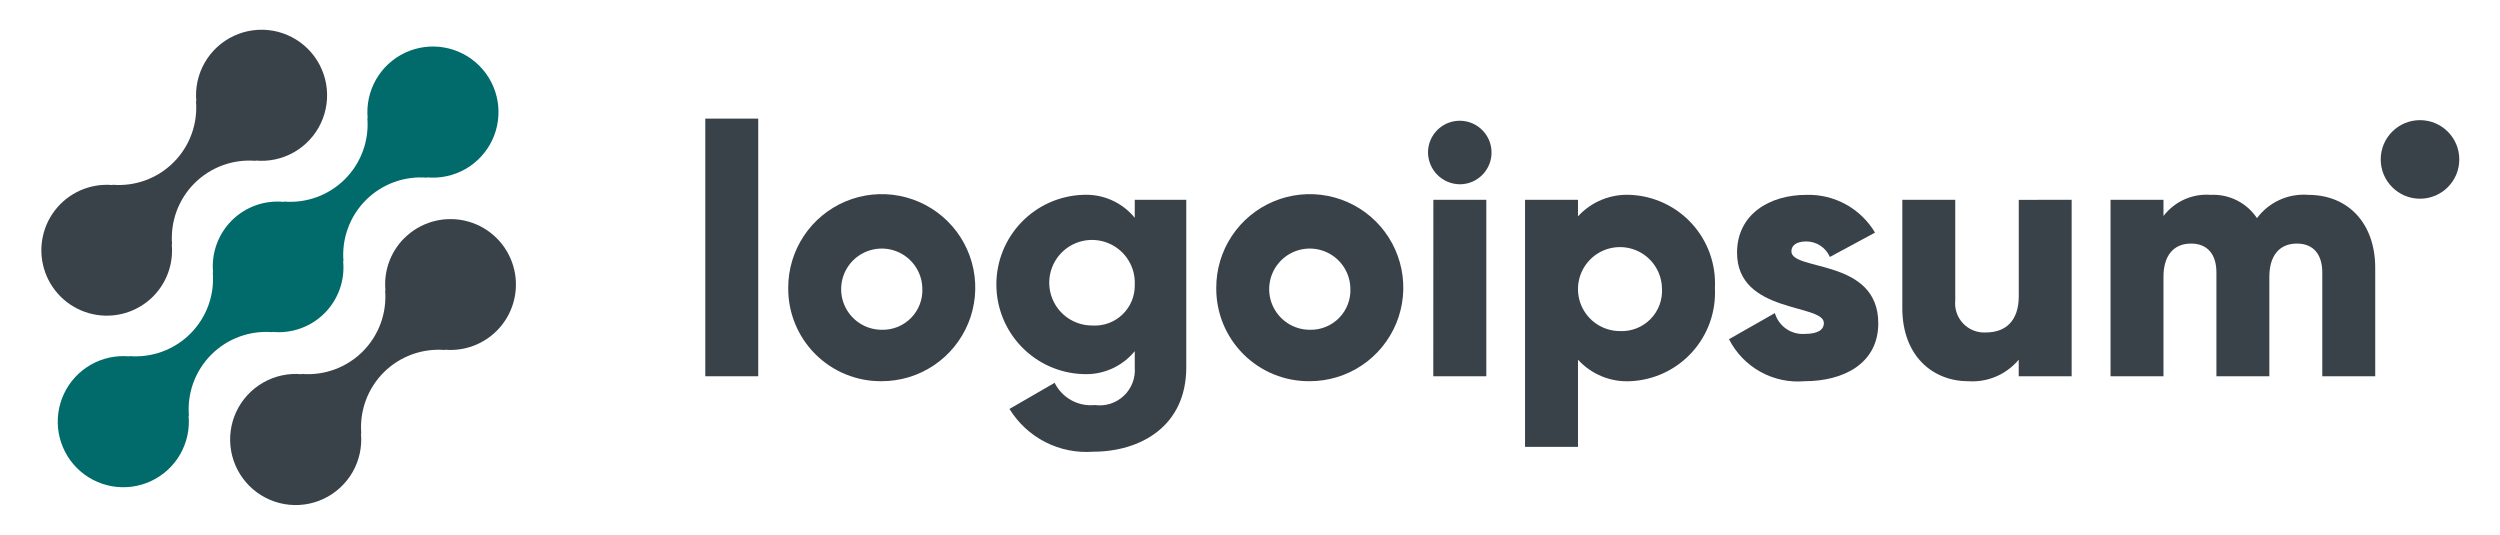
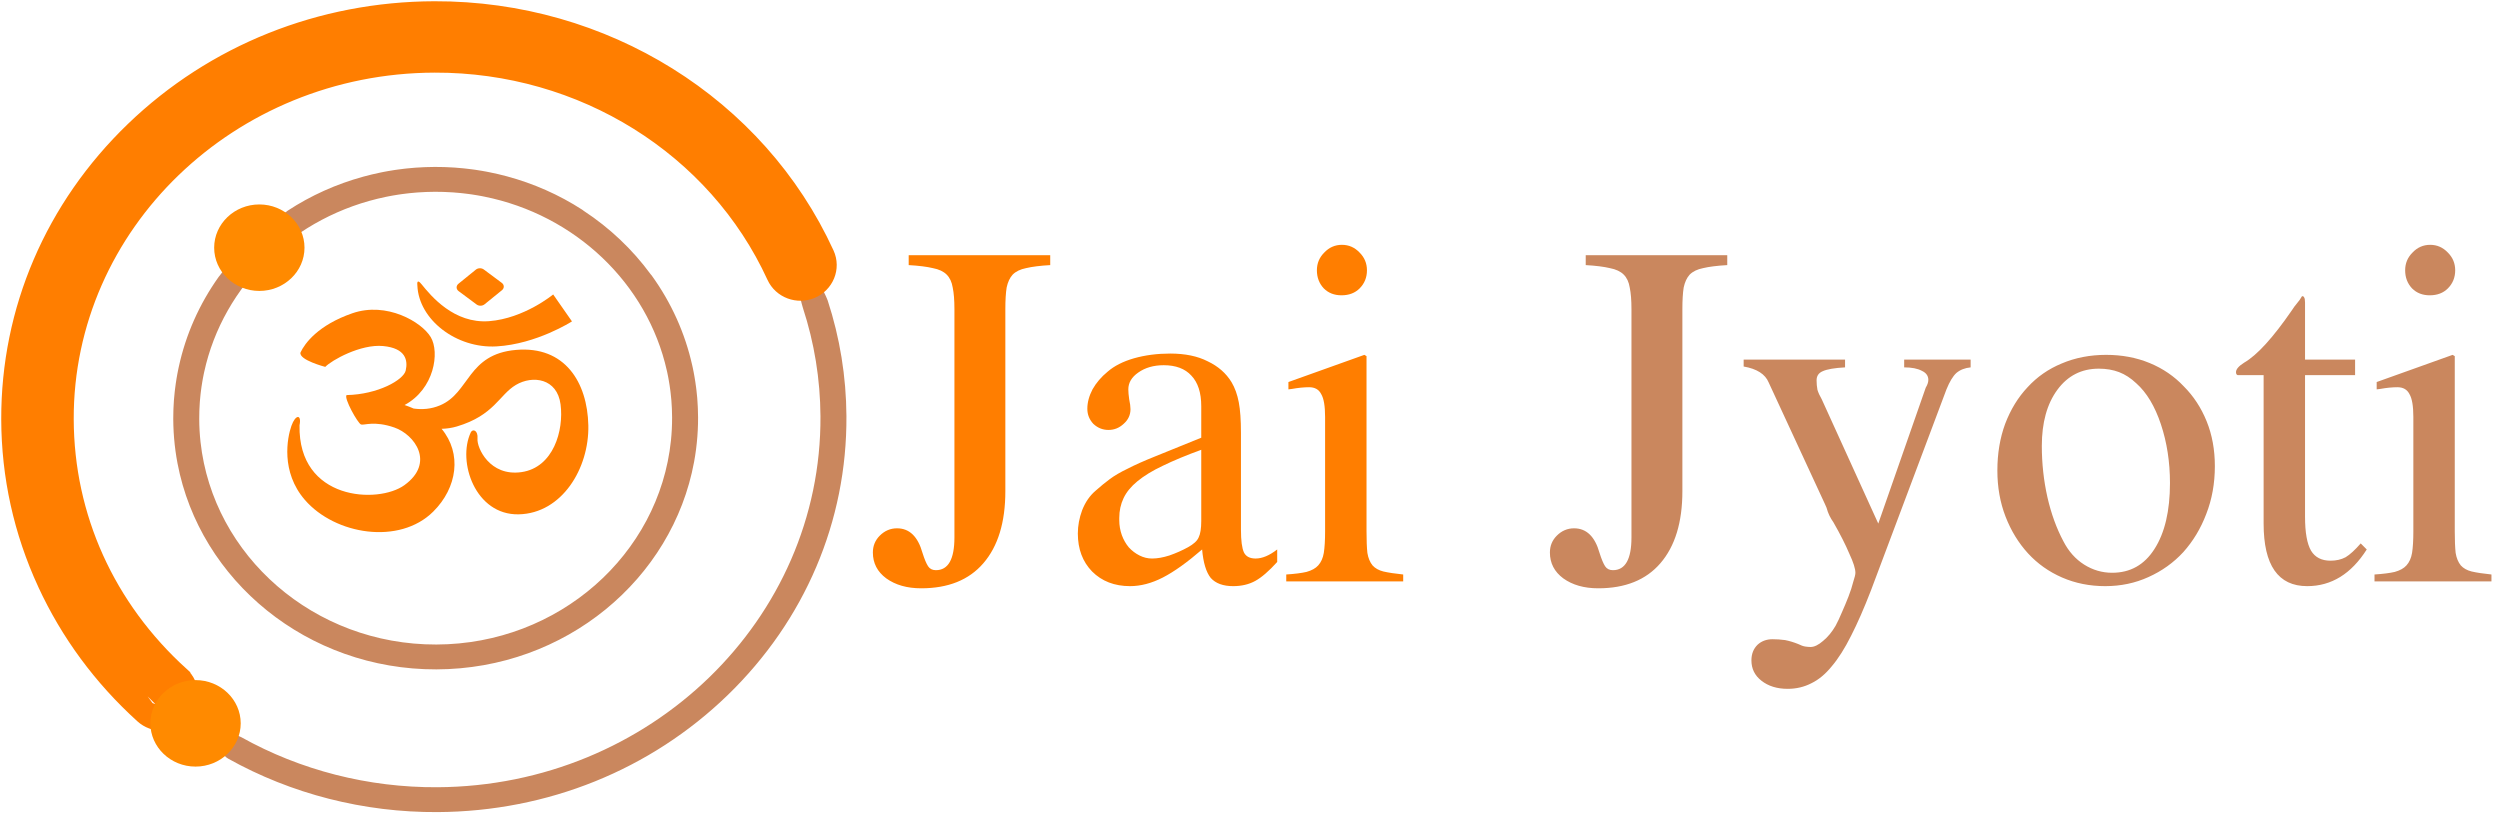
- <svg xmlns="http://www.w3.org/2000/svg" width="187" height="40" viewBox="0 0 187 40" fill="none">
-   <g id="Logo">
-     <path id="Vector" d="M30.225 17.828C29.72 18.336 29.333 18.95 29.092 19.625C28.851 20.3 28.762 21.02 28.831 21.733L28.807 21.709C28.878 22.549 28.764 23.394 28.475 24.186C28.185 24.977 27.727 25.696 27.131 26.292C26.535 26.888 25.816 27.347 25.024 27.636C24.233 27.926 23.388 28.039 22.548 27.968L22.572 27.992C21.567 27.898 20.559 28.117 19.683 28.618C18.807 29.119 18.107 29.878 17.678 30.791C17.25 31.704 17.113 32.728 17.287 33.721C17.461 34.715 17.938 35.631 18.651 36.344C19.365 37.057 20.282 37.533 21.275 37.706C22.269 37.879 23.292 37.742 24.205 37.312C25.118 36.883 25.876 36.182 26.377 35.306C26.877 34.43 27.094 33.42 27 32.416L27.025 32.44C26.954 31.6 27.068 30.755 27.357 29.963C27.647 29.172 28.105 28.453 28.701 27.857C29.297 27.261 30.016 26.802 30.808 26.513C31.599 26.224 32.444 26.11 33.284 26.181L33.259 26.157C34.079 26.231 34.905 26.096 35.66 25.766C36.415 25.436 37.074 24.92 37.576 24.267C38.079 23.614 38.408 22.845 38.534 22.031C38.66 21.216 38.579 20.384 38.297 19.609C38.015 18.835 37.543 18.144 36.923 17.601C36.304 17.058 35.557 16.68 34.752 16.503C33.948 16.325 33.111 16.354 32.321 16.585C31.53 16.817 30.811 17.244 30.229 17.828H30.225Z" fill="#394149" />
-     <path id="Vector_2" d="M20.389 24.848L20.364 24.824C21.078 24.896 21.799 24.808 22.474 24.567C23.15 24.327 23.764 23.939 24.271 23.432C24.779 22.925 25.167 22.311 25.409 21.636C25.65 20.96 25.738 20.239 25.667 19.525L25.692 19.549C25.621 18.709 25.734 17.864 26.024 17.073C26.313 16.281 26.772 15.562 27.368 14.966C27.964 14.371 28.683 13.912 29.474 13.623C30.266 13.333 31.111 13.22 31.951 13.291L31.925 13.267C32.93 13.361 33.939 13.143 34.816 12.643C35.692 12.143 36.392 11.384 36.822 10.471C37.251 9.558 37.388 8.534 37.215 7.54C37.041 6.546 36.565 5.63 35.852 4.916C35.138 4.203 34.222 3.727 33.228 3.553C32.234 3.38 31.21 3.517 30.297 3.946C29.384 4.376 28.626 5.076 28.125 5.952C27.625 6.829 27.407 7.838 27.501 8.843L27.477 8.817C27.548 9.657 27.435 10.502 27.146 11.294C26.857 12.086 26.398 12.805 25.802 13.401C25.206 13.996 24.487 14.455 23.695 14.745C22.904 15.034 22.059 15.147 21.219 15.076L21.243 15.101C20.529 15.03 19.808 15.117 19.132 15.358C18.457 15.598 17.843 15.986 17.335 16.494C16.828 17.001 16.439 17.614 16.198 18.29C15.957 18.965 15.869 19.686 15.94 20.4L15.916 20.376C15.987 21.216 15.873 22.061 15.584 22.852C15.294 23.644 14.835 24.362 14.24 24.958C13.644 25.554 12.925 26.013 12.134 26.302C11.342 26.592 10.497 26.705 9.657 26.635L9.681 26.659C8.677 26.564 7.667 26.782 6.791 27.282C5.915 27.783 5.214 28.541 4.785 29.454C4.356 30.368 4.218 31.391 4.392 32.385C4.566 33.379 5.042 34.295 5.755 35.009C6.469 35.722 7.385 36.198 8.379 36.372C9.373 36.546 10.396 36.408 11.309 35.979C12.223 35.55 12.981 34.849 13.482 33.973C13.982 33.096 14.2 32.087 14.105 31.083L14.131 31.107C14.06 30.267 14.173 29.422 14.463 28.63C14.752 27.839 15.211 27.12 15.807 26.524C16.403 25.928 17.121 25.469 17.913 25.18C18.704 24.89 19.549 24.777 20.389 24.848Z" fill="#006B6A" />
-     <path id="Vector_3" d="M11.453 22.172C11.959 21.664 12.345 21.05 12.586 20.375C12.827 19.7 12.916 18.98 12.847 18.267L12.872 18.291C12.801 17.451 12.914 16.605 13.204 15.813C13.493 15.022 13.952 14.303 14.549 13.707C15.145 13.111 15.864 12.652 16.656 12.363C17.448 12.074 18.293 11.961 19.133 12.032L19.108 12.008C20.112 12.102 21.121 11.884 21.997 11.384C22.873 10.883 23.573 10.125 24.002 9.212C24.431 8.299 24.568 7.276 24.395 6.283C24.221 5.289 23.745 4.373 23.032 3.66C22.319 2.947 21.403 2.471 20.409 2.297C19.416 2.124 18.392 2.261 17.48 2.69C16.567 3.119 15.808 3.819 15.308 4.695C14.808 5.571 14.59 6.58 14.684 7.584L14.66 7.56C14.731 8.4 14.617 9.245 14.328 10.037C14.039 10.828 13.58 11.547 12.984 12.143C12.388 12.739 11.669 13.197 10.878 13.487C10.086 13.776 9.241 13.89 8.401 13.819L8.425 13.843C7.605 13.769 6.779 13.904 6.024 14.234C5.27 14.565 4.611 15.081 4.108 15.734C3.606 16.387 3.277 17.156 3.151 17.97C3.025 18.784 3.107 19.617 3.388 20.391C3.67 21.166 4.143 21.856 4.762 22.399C5.382 22.942 6.129 23.32 6.933 23.497C7.738 23.675 8.574 23.646 9.365 23.415C10.155 23.183 10.874 22.756 11.456 22.172H11.453Z" fill="#394149" />
-     <path id="Vector_4" d="M52.756 8.873H56.716V28.144H52.756V8.873Z" fill="#394149" />
-     <path id="Vector_5" d="M58.959 21.545C58.953 20.16 59.359 18.805 60.124 17.651C60.889 16.497 61.98 15.596 63.258 15.062C64.536 14.528 65.943 14.386 67.302 14.652C68.661 14.919 69.91 15.583 70.892 16.561C71.873 17.538 72.542 18.784 72.814 20.142C73.086 21.5 72.95 22.908 72.421 24.188C71.892 25.468 70.996 26.562 69.844 27.332C68.693 28.102 67.34 28.513 65.955 28.513C65.035 28.524 64.123 28.351 63.272 28.005C62.42 27.659 61.646 27.146 60.994 26.498C60.343 25.849 59.828 25.077 59.478 24.226C59.128 23.376 58.952 22.465 58.959 21.545ZM68.991 21.545C68.974 20.948 68.782 20.37 68.438 19.881C68.095 19.393 67.615 19.017 67.058 18.8C66.502 18.583 65.894 18.534 65.311 18.661C64.727 18.788 64.194 19.084 63.777 19.512C63.361 19.94 63.08 20.481 62.97 21.068C62.859 21.655 62.924 22.261 63.157 22.811C63.389 23.361 63.778 23.831 64.276 24.161C64.774 24.491 65.358 24.667 65.955 24.667C66.364 24.678 66.77 24.604 67.15 24.45C67.528 24.295 67.871 24.064 68.157 23.771C68.442 23.478 68.663 23.129 68.807 22.746C68.95 22.363 69.013 21.954 68.991 21.545Z" fill="#394149" />
-     <path id="Vector_6" d="M88.733 14.945V27.479C88.733 31.913 85.275 33.788 81.764 33.788C80.528 33.88 79.29 33.631 78.187 33.066C77.083 32.502 76.156 31.644 75.508 30.588L78.887 28.635C79.159 29.185 79.594 29.64 80.131 29.937C80.669 30.234 81.285 30.36 81.896 30.297C82.287 30.352 82.684 30.317 83.06 30.197C83.436 30.076 83.779 29.873 84.066 29.602C84.352 29.331 84.574 28.999 84.715 28.63C84.855 28.262 84.911 27.866 84.879 27.473V26.267C84.415 26.834 83.825 27.285 83.155 27.583C82.486 27.881 81.756 28.018 81.024 27.983C79.282 27.928 77.63 27.197 76.418 25.946C75.206 24.695 74.528 23.02 74.528 21.278C74.528 19.536 75.206 17.861 76.418 16.61C77.63 15.359 79.282 14.628 81.024 14.573C81.756 14.538 82.486 14.675 83.155 14.973C83.825 15.271 84.415 15.722 84.879 16.289V14.943L88.733 14.945ZM84.88 21.28C84.907 20.642 84.742 20.01 84.406 19.467C84.071 18.923 83.581 18.492 82.998 18.23C82.416 17.967 81.769 17.885 81.139 17.993C80.51 18.102 79.927 18.396 79.466 18.839C79.006 19.281 78.688 19.851 78.554 20.476C78.42 21.1 78.476 21.751 78.715 22.343C78.954 22.936 79.364 23.443 79.894 23.8C80.424 24.157 81.048 24.348 81.687 24.347C82.103 24.376 82.52 24.317 82.912 24.175C83.305 24.033 83.662 23.81 83.963 23.521C84.264 23.233 84.501 22.884 84.659 22.498C84.817 22.112 84.892 21.697 84.88 21.28Z" fill="#394149" />
-     <path id="Vector_7" d="M90.976 21.545C90.97 20.16 91.376 18.805 92.141 17.651C92.907 16.497 93.997 15.596 95.275 15.062C96.553 14.528 97.961 14.386 99.32 14.652C100.678 14.919 101.928 15.583 102.909 16.561C103.89 17.538 104.559 18.784 104.831 20.142C105.104 21.5 104.967 22.908 104.438 24.188C103.909 25.468 103.013 26.562 101.862 27.332C100.71 28.102 99.357 28.513 97.972 28.513C97.053 28.524 96.14 28.351 95.289 28.005C94.437 27.659 93.663 27.146 93.012 26.498C92.36 25.849 91.845 25.077 91.495 24.226C91.146 23.376 90.969 22.465 90.976 21.545ZM101.008 21.545C100.991 20.948 100.799 20.37 100.456 19.881C100.112 19.393 99.632 19.017 99.076 18.8C98.519 18.583 97.911 18.534 97.328 18.661C96.744 18.788 96.211 19.084 95.794 19.512C95.378 19.94 95.097 20.481 94.987 21.068C94.876 21.655 94.941 22.261 95.174 22.811C95.406 23.361 95.796 23.831 96.293 24.161C96.791 24.491 97.375 24.667 97.972 24.667C98.381 24.678 98.788 24.604 99.167 24.45C99.546 24.295 99.889 24.064 100.174 23.771C100.459 23.478 100.68 23.129 100.824 22.746C100.967 22.363 101.03 21.954 101.008 21.545Z" fill="#394149" />
-     <path id="Vector_8" d="M106.815 11.408C106.815 10.938 106.954 10.479 107.215 10.088C107.476 9.697 107.847 9.393 108.281 9.213C108.716 9.033 109.193 8.986 109.654 9.078C110.115 9.169 110.538 9.396 110.871 9.728C111.203 10.06 111.429 10.484 111.521 10.944C111.613 11.405 111.566 11.883 111.386 12.317C111.206 12.751 110.901 13.123 110.511 13.384C110.12 13.645 109.661 13.784 109.191 13.784C108.562 13.778 107.962 13.525 107.517 13.081C107.073 12.637 106.821 12.036 106.815 11.408ZM107.215 14.945H111.176V28.145H107.209L107.215 14.945Z" fill="#394149" />
-     <path id="Vector_9" d="M128.275 21.545C128.32 22.418 128.193 23.291 127.901 24.114C127.608 24.937 127.155 25.694 126.569 26.341C125.983 26.989 125.274 27.514 124.484 27.887C123.694 28.26 122.838 28.473 121.965 28.513C121.231 28.553 120.498 28.43 119.818 28.151C119.138 27.872 118.528 27.446 118.033 26.903V33.424H114.073V14.945H118.033V16.185C118.528 15.642 119.138 15.216 119.818 14.938C120.498 14.66 121.232 14.536 121.965 14.576C122.838 14.617 123.694 14.829 124.485 15.202C125.275 15.575 125.983 16.1 126.57 16.748C127.156 17.396 127.609 18.153 127.901 18.977C128.194 19.8 128.321 20.673 128.275 21.545ZM124.315 21.545C124.299 20.928 124.102 20.328 123.747 19.822C123.393 19.316 122.897 18.925 122.322 18.7C121.746 18.474 121.117 18.423 120.513 18.553C119.909 18.683 119.357 18.988 118.925 19.431C118.494 19.873 118.203 20.433 118.088 21.04C117.973 21.648 118.04 22.275 118.28 22.845C118.52 23.414 118.923 23.9 119.438 24.242C119.953 24.583 120.557 24.765 121.175 24.765C121.599 24.784 122.022 24.713 122.417 24.557C122.812 24.401 123.17 24.163 123.466 23.859C123.763 23.555 123.991 23.192 124.138 22.793C124.284 22.394 124.344 21.969 124.315 21.545Z" fill="#394149" />
-     <path id="Vector_10" d="M140.495 24.184C140.495 27.22 137.856 28.513 135.005 28.513C133.853 28.618 132.697 28.374 131.685 27.814C130.673 27.254 129.853 26.403 129.329 25.372L132.76 23.419C132.899 23.895 133.197 24.31 133.604 24.593C134.012 24.877 134.505 25.012 135 24.976C135.949 24.976 136.425 24.685 136.425 24.159C136.425 22.705 129.931 23.472 129.931 18.905C129.931 16.027 132.36 14.576 135.105 14.576C136.137 14.543 137.159 14.788 138.064 15.285C138.969 15.782 139.725 16.512 140.252 17.4L136.873 19.221C136.725 18.876 136.479 18.581 136.164 18.375C135.849 18.168 135.481 18.059 135.105 18.06C134.419 18.06 133.996 18.327 133.996 18.799C134.001 20.304 140.495 19.3 140.495 24.184Z" fill="#394149" />
-     <path id="Vector_11" d="M154.96 14.945V28.145H151V26.904C150.543 27.452 149.963 27.883 149.307 28.163C148.651 28.443 147.939 28.564 147.227 28.515C144.56 28.515 142.293 26.615 142.293 23.048V14.945H146.253V22.468C146.22 22.782 146.256 23.1 146.359 23.399C146.46 23.698 146.627 23.972 146.845 24.2C147.064 24.429 147.329 24.607 147.624 24.722C147.917 24.837 148.233 24.887 148.549 24.868C150.001 24.868 151.004 24.024 151.004 22.149V14.949L154.96 14.945Z" fill="#394149" />
-     <path id="Vector_12" d="M177.667 20.04V28.144H173.707V20.383C173.707 19.063 173.073 18.219 171.807 18.219C170.487 18.219 169.747 19.143 169.747 20.7V28.144H165.788V20.383C165.788 19.063 165.155 18.219 163.887 18.219C162.567 18.219 161.828 19.143 161.828 20.7V28.144H157.868V14.944H161.828V16.157C162.239 15.619 162.777 15.192 163.395 14.916C164.013 14.639 164.691 14.522 165.365 14.575C166.043 14.541 166.717 14.684 167.324 14.99C167.929 15.295 168.445 15.752 168.823 16.316C169.261 15.726 169.843 15.256 170.512 14.952C171.181 14.647 171.917 14.518 172.651 14.575C175.681 14.576 177.667 16.74 177.667 20.04Z" fill="#394149" />
-     <path id="Vector_13" d="M181.016 14.864C182.639 14.864 183.955 13.548 183.955 11.925C183.955 10.302 182.639 8.987 181.016 8.987C179.393 8.987 178.077 10.302 178.077 11.925C178.077 13.548 179.393 14.864 181.016 14.864Z" fill="#394149" />
-   </g>
+ <svg xmlns="http://www.w3.org/2000/svg" width="215" height="70" viewBox="0 0 215 70" fill="none">
+   <path d="M37.639 69.84C31.296 69.877 25.064 68.287 19.617 65.24C19.084 64.942 18.905 64.288 19.216 63.778C19.527 63.268 20.211 63.096 20.744 63.394C25.845 66.247 31.683 67.737 37.626 67.702C55.893 67.595 70.667 53.28 70.56 35.792C70.541 32.614 70.033 29.481 69.05 26.479C68.865 25.915 67.849 21.751 68.437 21.574C69.026 21.397 70.997 25.275 71.181 25.839C72.23 29.044 72.773 32.388 72.793 35.779C72.849 44.821 69.222 53.344 62.582 59.778C55.943 66.211 47.084 69.785 37.639 69.84Z" fill="#CA875E" />
+   <path d="M4.194 50.043L4.194 50.043C2.161 45.633 1.122 40.931 1.107 36.073C1.077 26.75 4.844 17.978 11.694 11.379C18.543 4.782 27.66 1.137 37.357 1.108C51.815 1.064 64.941 9.227 70.772 21.95L70.772 21.95C71.267 23.03 70.735 24.252 69.676 24.697L69.676 24.697C68.639 25.133 67.392 24.698 66.909 23.642C61.777 12.445 50.192 5.207 37.37 5.246C19.615 5.3 5.287 19.164 5.34 36.06C5.367 44.535 8.92 52.416 15.367 58.259L15.367 58.26C16.235 59.046 16.276 60.38 15.45 61.215L4.194 50.043ZM4.194 50.043C6.158 54.301 8.95 58.087 12.489 61.294M4.194 50.043L12.489 61.294M12.489 61.294C12.902 61.669 13.424 61.847 13.934 61.846M12.489 61.294L13.934 61.846M13.934 61.846C14.477 61.844 15.032 61.638 15.45 61.215L13.934 61.846Z" fill="#FF7E00" stroke="#FF7E00" stroke-width="2" />
+   <path d="M60.017 35.167C60.015 35.101 60.012 35.035 60.009 34.97C59.999 34.759 59.986 34.549 59.97 34.339C59.967 34.305 59.966 34.27 59.963 34.236C59.944 34.011 59.921 33.787 59.895 33.564C59.885 33.476 59.874 33.388 59.862 33.3C59.843 33.147 59.821 32.995 59.798 32.844C59.776 32.699 59.753 32.555 59.728 32.411C59.705 32.278 59.682 32.146 59.656 32.014C59.631 31.882 59.604 31.751 59.576 31.62C59.561 31.549 59.545 31.479 59.529 31.409C58.913 28.655 57.74 26.038 56.044 23.689C56.015 23.649 55.983 23.612 55.949 23.577C54.389 21.449 52.438 19.602 50.198 18.131C50.16 18.099 50.121 18.068 50.078 18.04C48.07 16.742 45.878 15.778 43.579 15.16C43.575 15.159 43.571 15.158 43.567 15.157C43.083 15.027 42.594 14.913 42.101 14.815C42.011 14.797 41.92 14.779 41.829 14.761C41.701 14.738 41.574 14.714 41.446 14.692C41.257 14.66 41.068 14.63 40.878 14.602C40.776 14.588 40.675 14.575 40.574 14.561C40.411 14.54 40.249 14.52 40.086 14.502C39.998 14.492 39.911 14.482 39.824 14.474C39.59 14.45 39.355 14.43 39.12 14.413C39.08 14.411 39.041 14.409 39.001 14.406C38.787 14.393 38.573 14.382 38.358 14.374C38.289 14.371 38.221 14.369 38.152 14.367C37.902 14.36 37.651 14.355 37.4 14.356V14.356L37.398 14.356C37.146 14.357 36.896 14.363 36.646 14.372C36.577 14.374 36.508 14.377 36.44 14.38C36.225 14.389 36.01 14.401 35.797 14.416C35.758 14.419 35.718 14.421 35.678 14.424C35.443 14.441 35.209 14.464 34.975 14.488C34.887 14.498 34.8 14.508 34.713 14.518C34.55 14.537 34.388 14.558 34.225 14.581C34.124 14.594 34.023 14.608 33.922 14.623C33.732 14.652 33.542 14.684 33.354 14.717C33.226 14.739 33.099 14.764 32.972 14.788C32.881 14.806 32.79 14.824 32.7 14.843C32.207 14.945 31.72 15.062 31.236 15.194C31.232 15.195 31.228 15.197 31.224 15.198C28.928 15.829 26.743 16.807 24.743 18.117C24.7 18.145 24.661 18.176 24.624 18.209C22.393 19.693 20.454 21.552 18.907 23.689C18.874 23.725 18.842 23.762 18.813 23.803C17.132 26.162 15.975 28.785 15.377 31.544C15.362 31.614 15.346 31.684 15.332 31.754C15.304 31.886 15.278 32.017 15.254 32.149C15.229 32.281 15.207 32.413 15.184 32.546C15.16 32.69 15.138 32.835 15.117 32.98C15.095 33.131 15.074 33.283 15.056 33.436C15.045 33.524 15.034 33.612 15.025 33.7C15 33.924 14.978 34.147 14.961 34.373C14.958 34.407 14.957 34.442 14.954 34.476C14.94 34.685 14.928 34.896 14.919 35.107C14.917 35.173 14.914 35.238 14.912 35.304C14.905 35.545 14.9 35.787 14.9 36.031C14.901 36.217 14.904 36.402 14.91 36.587C14.921 36.957 14.941 37.325 14.972 37.69C15.033 38.42 15.131 39.141 15.266 39.849C17.187 49.941 26.453 57.601 37.535 57.567C48.618 57.534 57.836 49.818 59.693 39.714C59.823 39.005 59.917 38.284 59.973 37.553C60.001 37.188 60.02 36.82 60.029 36.45C60.033 36.265 60.035 36.079 60.034 35.893C60.033 35.65 60.027 35.408 60.017 35.167ZM33.184 16.931C33.259 16.915 33.334 16.9 33.408 16.886C33.527 16.862 33.646 16.84 33.766 16.819C33.923 16.791 34.081 16.765 34.239 16.741C34.344 16.725 34.449 16.71 34.554 16.695C34.697 16.676 34.839 16.657 34.983 16.641C35.063 16.631 35.143 16.622 35.224 16.613C35.434 16.591 35.644 16.571 35.855 16.555C35.892 16.553 35.929 16.551 35.966 16.548C36.157 16.535 36.349 16.524 36.541 16.516C36.603 16.513 36.665 16.511 36.727 16.508C36.953 16.501 37.178 16.495 37.405 16.494V16.494L37.406 16.494C37.633 16.494 37.858 16.498 38.084 16.504C38.146 16.506 38.208 16.508 38.27 16.511C38.462 16.518 38.654 16.527 38.846 16.54C38.883 16.542 38.92 16.543 38.957 16.546C39.168 16.56 39.378 16.579 39.588 16.6C39.669 16.608 39.749 16.617 39.829 16.626C39.973 16.642 40.116 16.66 40.258 16.678C40.363 16.692 40.468 16.706 40.573 16.721C40.731 16.745 40.889 16.77 41.047 16.797C41.167 16.817 41.286 16.839 41.405 16.861C41.48 16.875 41.555 16.89 41.629 16.905C49.47 18.472 55.671 24.377 57.349 31.876C57.361 31.931 57.374 31.986 57.386 32.042C57.412 32.164 57.437 32.287 57.461 32.41C57.482 32.519 57.502 32.629 57.52 32.738C57.545 32.878 57.568 33.02 57.589 33.161C57.609 33.294 57.628 33.427 57.645 33.56C57.656 33.641 57.666 33.723 57.675 33.804C57.698 34.004 57.719 34.205 57.736 34.406C57.739 34.438 57.74 34.47 57.743 34.502C57.757 34.69 57.769 34.879 57.778 35.068C57.78 35.127 57.783 35.186 57.785 35.246C57.794 35.464 57.8 35.681 57.8 35.9C57.802 36.571 57.769 37.234 57.701 37.888C56.689 47.695 48.039 55.397 37.528 55.429C27.017 55.461 18.319 47.812 17.245 38.011C17.173 37.358 17.136 36.694 17.134 36.024C17.133 35.805 17.137 35.587 17.144 35.37C17.146 35.31 17.148 35.251 17.151 35.191C17.159 35.002 17.169 34.814 17.182 34.626C17.185 34.593 17.186 34.561 17.188 34.529C17.203 34.328 17.223 34.127 17.245 33.927C17.254 33.845 17.264 33.764 17.274 33.683C17.29 33.549 17.308 33.416 17.327 33.283C17.348 33.142 17.37 33.002 17.393 32.861C17.412 32.752 17.43 32.642 17.451 32.532C17.474 32.409 17.498 32.286 17.524 32.163C17.535 32.108 17.547 32.052 17.559 31.997C19.19 24.488 25.354 18.545 33.184 16.931Z" fill="#CA875E" />
+   <path d="M22.303 17.582C20.161 17.582 18.418 19.251 18.418 21.301C18.418 23.352 20.161 25.02 22.303 25.02C24.445 25.02 26.187 23.352 26.187 21.301C26.187 19.251 24.445 17.582 22.303 17.582Z" fill="#FF8A00" />
+   <path d="M16.816 58.488C14.674 58.488 12.932 60.157 12.932 62.207C12.932 64.258 14.674 65.927 16.816 65.927C18.958 65.927 20.701 64.258 20.701 62.207C20.701 60.157 18.958 58.488 16.816 58.488Z" fill="#FF8A00" />
+   <path d="M42.702 29.79C46.154 29.592 49.189 27.64 49.189 27.64L47.573 25.323C47.573 25.323 45.08 27.39 42.062 27.62C39.046 27.851 37.062 25.448 36.271 24.466C36.104 24.259 35.828 23.971 35.894 24.557C36.012 27.494 39.251 29.987 42.702 29.79Z" fill="#FF7E00" />
+   <path d="M40.987 26.186C41.184 26.332 41.481 26.326 41.671 26.172L43.169 24.956C43.271 24.873 43.327 24.758 43.325 24.639C43.322 24.519 43.261 24.407 43.155 24.328L41.606 23.175C41.41 23.029 41.113 23.035 40.922 23.19L39.425 24.405C39.323 24.488 39.266 24.604 39.268 24.723C39.271 24.842 39.333 24.955 39.438 25.034L40.987 26.186Z" fill="#FF7E00" />
+   <path d="M44.383 30.092C40.179 30.453 40.413 33.78 37.844 34.86C37.06 35.19 36.306 35.234 35.573 35.135C35.326 35.026 35.068 34.924 34.794 34.832C37.355 33.456 37.827 30.298 37.043 28.991C36.259 27.684 33.252 25.921 30.304 26.94C27.356 27.96 26.203 29.535 25.841 30.318C25.693 30.96 27.973 31.552 27.973 31.552C28.502 30.993 31.009 29.573 32.956 29.76C34.904 29.948 35.089 30.994 34.891 31.865C34.708 32.673 32.506 33.922 29.808 33.977C29.543 34.211 30.778 36.421 31.05 36.507C31.322 36.593 32.176 36.164 33.917 36.767C35.658 37.37 37.438 39.797 34.78 41.722C32.526 43.355 25.63 43.053 25.76 36.571C25.955 35.609 25.415 35.62 25.059 36.631C24.703 37.642 24.125 40.575 26.222 42.995C28.825 45.998 34.351 46.887 37.258 43.998C39.335 41.935 39.738 38.999 37.978 36.878C38.412 36.867 38.852 36.806 39.286 36.677C42.506 35.72 42.927 33.955 44.367 33.103C45.806 32.252 47.918 32.529 48.209 34.782C48.499 37.018 47.597 40.202 44.852 40.601C42.107 41 41 38.49 41.065 37.736C41.13 36.982 40.641 36.855 40.486 37.187C39.305 39.717 40.883 44.31 44.606 44.233C48.33 44.156 50.676 40.274 50.597 36.581C50.517 32.886 48.587 29.731 44.383 30.092Z" fill="#FF7E00" />
+   <path d="M86.46 42.244C86.46 44.916 85.829 46.982 84.567 48.441C83.33 49.876 81.549 50.594 79.224 50.594C78.011 50.594 77.009 50.309 76.218 49.74C75.451 49.171 75.067 48.429 75.067 47.514C75.067 46.945 75.265 46.462 75.661 46.066C76.082 45.646 76.576 45.435 77.145 45.435C78.209 45.435 78.939 46.141 79.335 47.551C79.508 48.095 79.669 48.478 79.817 48.701C79.966 48.924 80.189 49.035 80.485 49.035C81.549 49.035 82.081 48.095 82.081 46.215V26.584C82.081 25.817 82.032 25.199 81.933 24.729C81.858 24.259 81.685 23.887 81.413 23.615C81.141 23.343 80.745 23.158 80.226 23.059C79.706 22.935 79.013 22.848 78.147 22.799V21.945H90.319V22.799C89.454 22.848 88.761 22.935 88.241 23.059C87.746 23.158 87.363 23.343 87.091 23.615C86.843 23.887 86.67 24.259 86.571 24.729C86.497 25.199 86.46 25.817 86.46 26.584V42.244ZM106.722 45.547C106.722 46.487 106.808 47.143 106.981 47.514C107.155 47.86 107.489 48.033 107.983 48.033C108.552 48.033 109.171 47.773 109.839 47.254V48.33C109.121 49.122 108.491 49.666 107.946 49.963C107.402 50.26 106.771 50.408 106.054 50.408C105.188 50.408 104.545 50.173 104.124 49.703C103.728 49.208 103.481 48.392 103.382 47.254C102.095 48.367 100.97 49.171 100.005 49.666C99.04 50.161 98.1 50.408 97.185 50.408C95.849 50.408 94.76 49.988 93.919 49.147C93.103 48.305 92.694 47.217 92.694 45.881C92.694 45.213 92.818 44.545 93.065 43.877C93.338 43.184 93.721 42.628 94.216 42.207C94.661 41.811 95.069 41.477 95.44 41.205C95.836 40.908 96.343 40.611 96.962 40.315C97.58 39.993 98.384 39.634 99.374 39.238C100.364 38.842 101.675 38.31 103.308 37.643V34.934C103.308 33.771 103.023 32.893 102.454 32.299C101.91 31.705 101.118 31.408 100.079 31.408C99.213 31.408 98.483 31.619 97.89 32.039C97.321 32.435 97.036 32.917 97.036 33.486C97.036 33.709 97.061 33.993 97.11 34.34C97.185 34.686 97.222 34.971 97.222 35.193C97.222 35.688 97.024 36.109 96.628 36.455C96.257 36.801 95.824 36.975 95.329 36.975C94.834 36.975 94.401 36.801 94.03 36.455C93.684 36.084 93.511 35.651 93.511 35.156C93.511 34.612 93.659 34.055 93.956 33.486C94.278 32.917 94.711 32.41 95.255 31.965C95.824 31.47 96.579 31.087 97.519 30.814C98.483 30.542 99.522 30.406 100.636 30.406C101.922 30.406 102.998 30.629 103.864 31.074C104.755 31.495 105.435 32.089 105.905 32.855C106.202 33.35 106.412 33.932 106.536 34.6C106.66 35.243 106.722 36.121 106.722 37.234V45.547ZM103.308 38.682C102.021 39.152 100.92 39.609 100.005 40.055C99.114 40.475 98.384 40.921 97.815 41.391C97.271 41.836 96.875 42.318 96.628 42.838C96.38 43.357 96.257 43.926 96.257 44.545V44.73C96.257 45.176 96.331 45.609 96.48 46.029C96.628 46.425 96.826 46.772 97.073 47.068C97.345 47.365 97.655 47.6 98.001 47.773C98.347 47.947 98.706 48.033 99.077 48.033C99.522 48.033 100.017 47.947 100.562 47.773C101.131 47.575 101.662 47.34 102.157 47.068C102.652 46.796 102.961 46.512 103.085 46.215C103.233 45.918 103.308 45.448 103.308 44.805V38.682ZM117.521 30.629V45.695C117.521 46.462 117.545 47.081 117.595 47.551C117.669 47.996 117.817 48.355 118.04 48.627C118.263 48.874 118.572 49.047 118.968 49.147C119.388 49.245 119.957 49.332 120.675 49.406V50H110.618V49.406C111.36 49.357 111.942 49.283 112.362 49.184C112.808 49.06 113.142 48.874 113.364 48.627C113.612 48.355 113.772 47.996 113.847 47.551C113.921 47.081 113.958 46.462 113.958 45.695V35.861C113.958 34.921 113.847 34.266 113.624 33.895C113.426 33.499 113.08 33.301 112.585 33.301C112.387 33.301 112.152 33.313 111.88 33.338C111.632 33.363 111.373 33.4 111.101 33.449L110.804 33.486V32.855L117.335 30.518L117.521 30.629ZM115.405 21.055C115.999 21.055 116.506 21.277 116.927 21.723C117.347 22.143 117.558 22.65 117.558 23.244C117.558 23.863 117.347 24.382 116.927 24.803C116.531 25.199 116.011 25.396 115.368 25.396C114.75 25.396 114.243 25.199 113.847 24.803C113.451 24.382 113.253 23.863 113.253 23.244C113.253 22.65 113.463 22.143 113.884 21.723C114.304 21.277 114.812 21.055 115.405 21.055Z" fill="#FF7E00" />
+   <path d="M144.685 42.244C144.685 44.916 144.054 46.982 142.792 48.441C141.555 49.876 139.774 50.594 137.448 50.594C136.236 50.594 135.234 50.309 134.442 49.74C133.675 49.171 133.292 48.429 133.292 47.514C133.292 46.945 133.49 46.462 133.886 46.066C134.306 45.646 134.801 45.435 135.37 45.435C136.434 45.435 137.164 46.141 137.56 47.551C137.733 48.095 137.894 48.478 138.042 48.701C138.19 48.924 138.413 49.035 138.71 49.035C139.774 49.035 140.306 48.095 140.306 46.215V26.584C140.306 25.817 140.256 25.199 140.157 24.729C140.083 24.259 139.91 23.887 139.638 23.615C139.366 23.343 138.97 23.158 138.45 23.059C137.931 22.935 137.238 22.848 136.372 22.799V21.945H148.544V22.799C147.678 22.848 146.985 22.935 146.466 23.059C145.971 23.158 145.588 23.343 145.315 23.615C145.068 23.887 144.895 24.259 144.796 24.729C144.722 25.199 144.685 25.817 144.685 26.584V42.244ZM169.474 31.594C168.979 31.643 168.571 31.804 168.249 32.076C167.952 32.348 167.668 32.818 167.396 33.486L160.901 50.779C160.308 52.313 159.739 53.612 159.194 54.676C158.65 55.764 158.093 56.643 157.524 57.31C156.98 57.978 156.399 58.461 155.78 58.758C155.162 59.079 154.481 59.24 153.739 59.24C152.824 59.24 152.069 59.005 151.476 58.535C150.907 58.09 150.622 57.508 150.622 56.791C150.622 56.247 150.795 55.801 151.142 55.455C151.488 55.133 151.921 54.973 152.44 54.973C152.787 54.973 153.146 54.997 153.517 55.047C153.888 55.121 154.259 55.232 154.63 55.381C154.877 55.505 155.088 55.579 155.261 55.603C155.434 55.628 155.582 55.641 155.706 55.641C156.028 55.641 156.386 55.467 156.782 55.121C157.178 54.8 157.537 54.367 157.858 53.822C158.032 53.501 158.217 53.105 158.415 52.635C158.613 52.19 158.799 51.744 158.972 51.299C159.145 50.853 159.281 50.433 159.38 50.037C159.504 49.666 159.565 49.406 159.565 49.258C159.565 48.911 159.392 48.367 159.046 47.625C158.724 46.858 158.267 45.955 157.673 44.916C157.549 44.743 157.438 44.557 157.339 44.359C157.24 44.161 157.153 43.926 157.079 43.654L156.931 43.32L152.106 32.893C151.81 32.175 151.092 31.717 149.954 31.52V30.926H158.675V31.594C157.759 31.643 157.116 31.755 156.745 31.928C156.399 32.076 156.226 32.336 156.226 32.707C156.226 32.979 156.25 33.251 156.3 33.523C156.374 33.771 156.498 34.043 156.671 34.34L161.532 45.027L165.614 33.338C165.763 33.09 165.837 32.868 165.837 32.67C165.837 32.324 165.651 32.064 165.28 31.891C164.909 31.693 164.402 31.594 163.759 31.594V30.926H169.474V31.594ZM181.126 30.518C182.487 30.518 183.736 30.753 184.874 31.223C186.012 31.693 186.989 32.361 187.806 33.227C188.647 34.068 189.302 35.07 189.772 36.232C190.243 37.395 190.478 38.682 190.478 40.092C190.478 41.576 190.23 42.949 189.735 44.211C189.265 45.448 188.61 46.536 187.769 47.477C186.927 48.392 185.925 49.109 184.763 49.629C183.625 50.148 182.388 50.408 181.052 50.408C179.716 50.408 178.479 50.161 177.341 49.666C176.203 49.171 175.226 48.478 174.409 47.588C173.593 46.697 172.95 45.646 172.479 44.434C172.009 43.221 171.774 41.898 171.774 40.463C171.774 39.003 171.997 37.667 172.442 36.455C172.912 35.218 173.556 34.167 174.372 33.301C175.188 32.41 176.166 31.73 177.304 31.26C178.466 30.765 179.741 30.518 181.126 30.518ZM180.495 31.705C179.011 31.705 177.823 32.311 176.933 33.523C176.042 34.736 175.597 36.344 175.597 38.348C175.597 39.857 175.757 41.329 176.079 42.764C176.401 44.174 176.858 45.435 177.452 46.549C177.897 47.415 178.491 48.083 179.233 48.553C179.976 49.023 180.78 49.258 181.646 49.258C183.204 49.258 184.416 48.578 185.282 47.217C186.173 45.831 186.618 43.939 186.618 41.539C186.618 39.733 186.358 38.051 185.839 36.492C185.319 34.934 184.614 33.758 183.724 32.967C183.254 32.522 182.759 32.2 182.239 32.002C181.72 31.804 181.138 31.705 180.495 31.705ZM202.538 32.262H198.233V44.434C198.233 45.794 198.407 46.772 198.753 47.365C199.099 47.934 199.656 48.219 200.423 48.219C200.918 48.219 201.351 48.12 201.722 47.922C202.093 47.699 202.526 47.303 203.021 46.734L203.54 47.254C202.204 49.357 200.497 50.408 198.419 50.408C195.92 50.408 194.671 48.615 194.671 45.027V32.262H192.444C192.345 32.237 192.296 32.15 192.296 32.002C192.296 31.755 192.531 31.482 193.001 31.186C194.114 30.542 195.487 29.033 197.12 26.658C197.244 26.46 197.38 26.275 197.528 26.102C197.701 25.904 197.85 25.693 197.974 25.471C198.073 25.471 198.134 25.508 198.159 25.582C198.209 25.656 198.233 25.805 198.233 26.027V30.926H202.538V32.262ZM211.11 30.629V45.695C211.11 46.462 211.135 47.081 211.185 47.551C211.259 47.996 211.407 48.355 211.63 48.627C211.853 48.874 212.162 49.047 212.558 49.147C212.978 49.245 213.547 49.332 214.265 49.406V50H204.208V49.406C204.95 49.357 205.532 49.283 205.952 49.184C206.397 49.06 206.731 48.874 206.954 48.627C207.201 48.355 207.362 47.996 207.437 47.551C207.511 47.081 207.548 46.462 207.548 45.695V35.861C207.548 34.921 207.437 34.266 207.214 33.895C207.016 33.499 206.67 33.301 206.175 33.301C205.977 33.301 205.742 33.313 205.47 33.338C205.222 33.363 204.963 33.4 204.69 33.449L204.394 33.486V32.855L210.925 30.518L211.11 30.629ZM208.995 21.055C209.589 21.055 210.096 21.277 210.517 21.723C210.937 22.143 211.147 22.65 211.147 23.244C211.147 23.863 210.937 24.382 210.517 24.803C210.121 25.199 209.601 25.396 208.958 25.396C208.34 25.396 207.832 25.199 207.437 24.803C207.041 24.382 206.843 23.863 206.843 23.244C206.843 22.65 207.053 22.143 207.474 21.723C207.894 21.277 208.401 21.055 208.995 21.055Z" fill="#CA875E" />
</svg>
